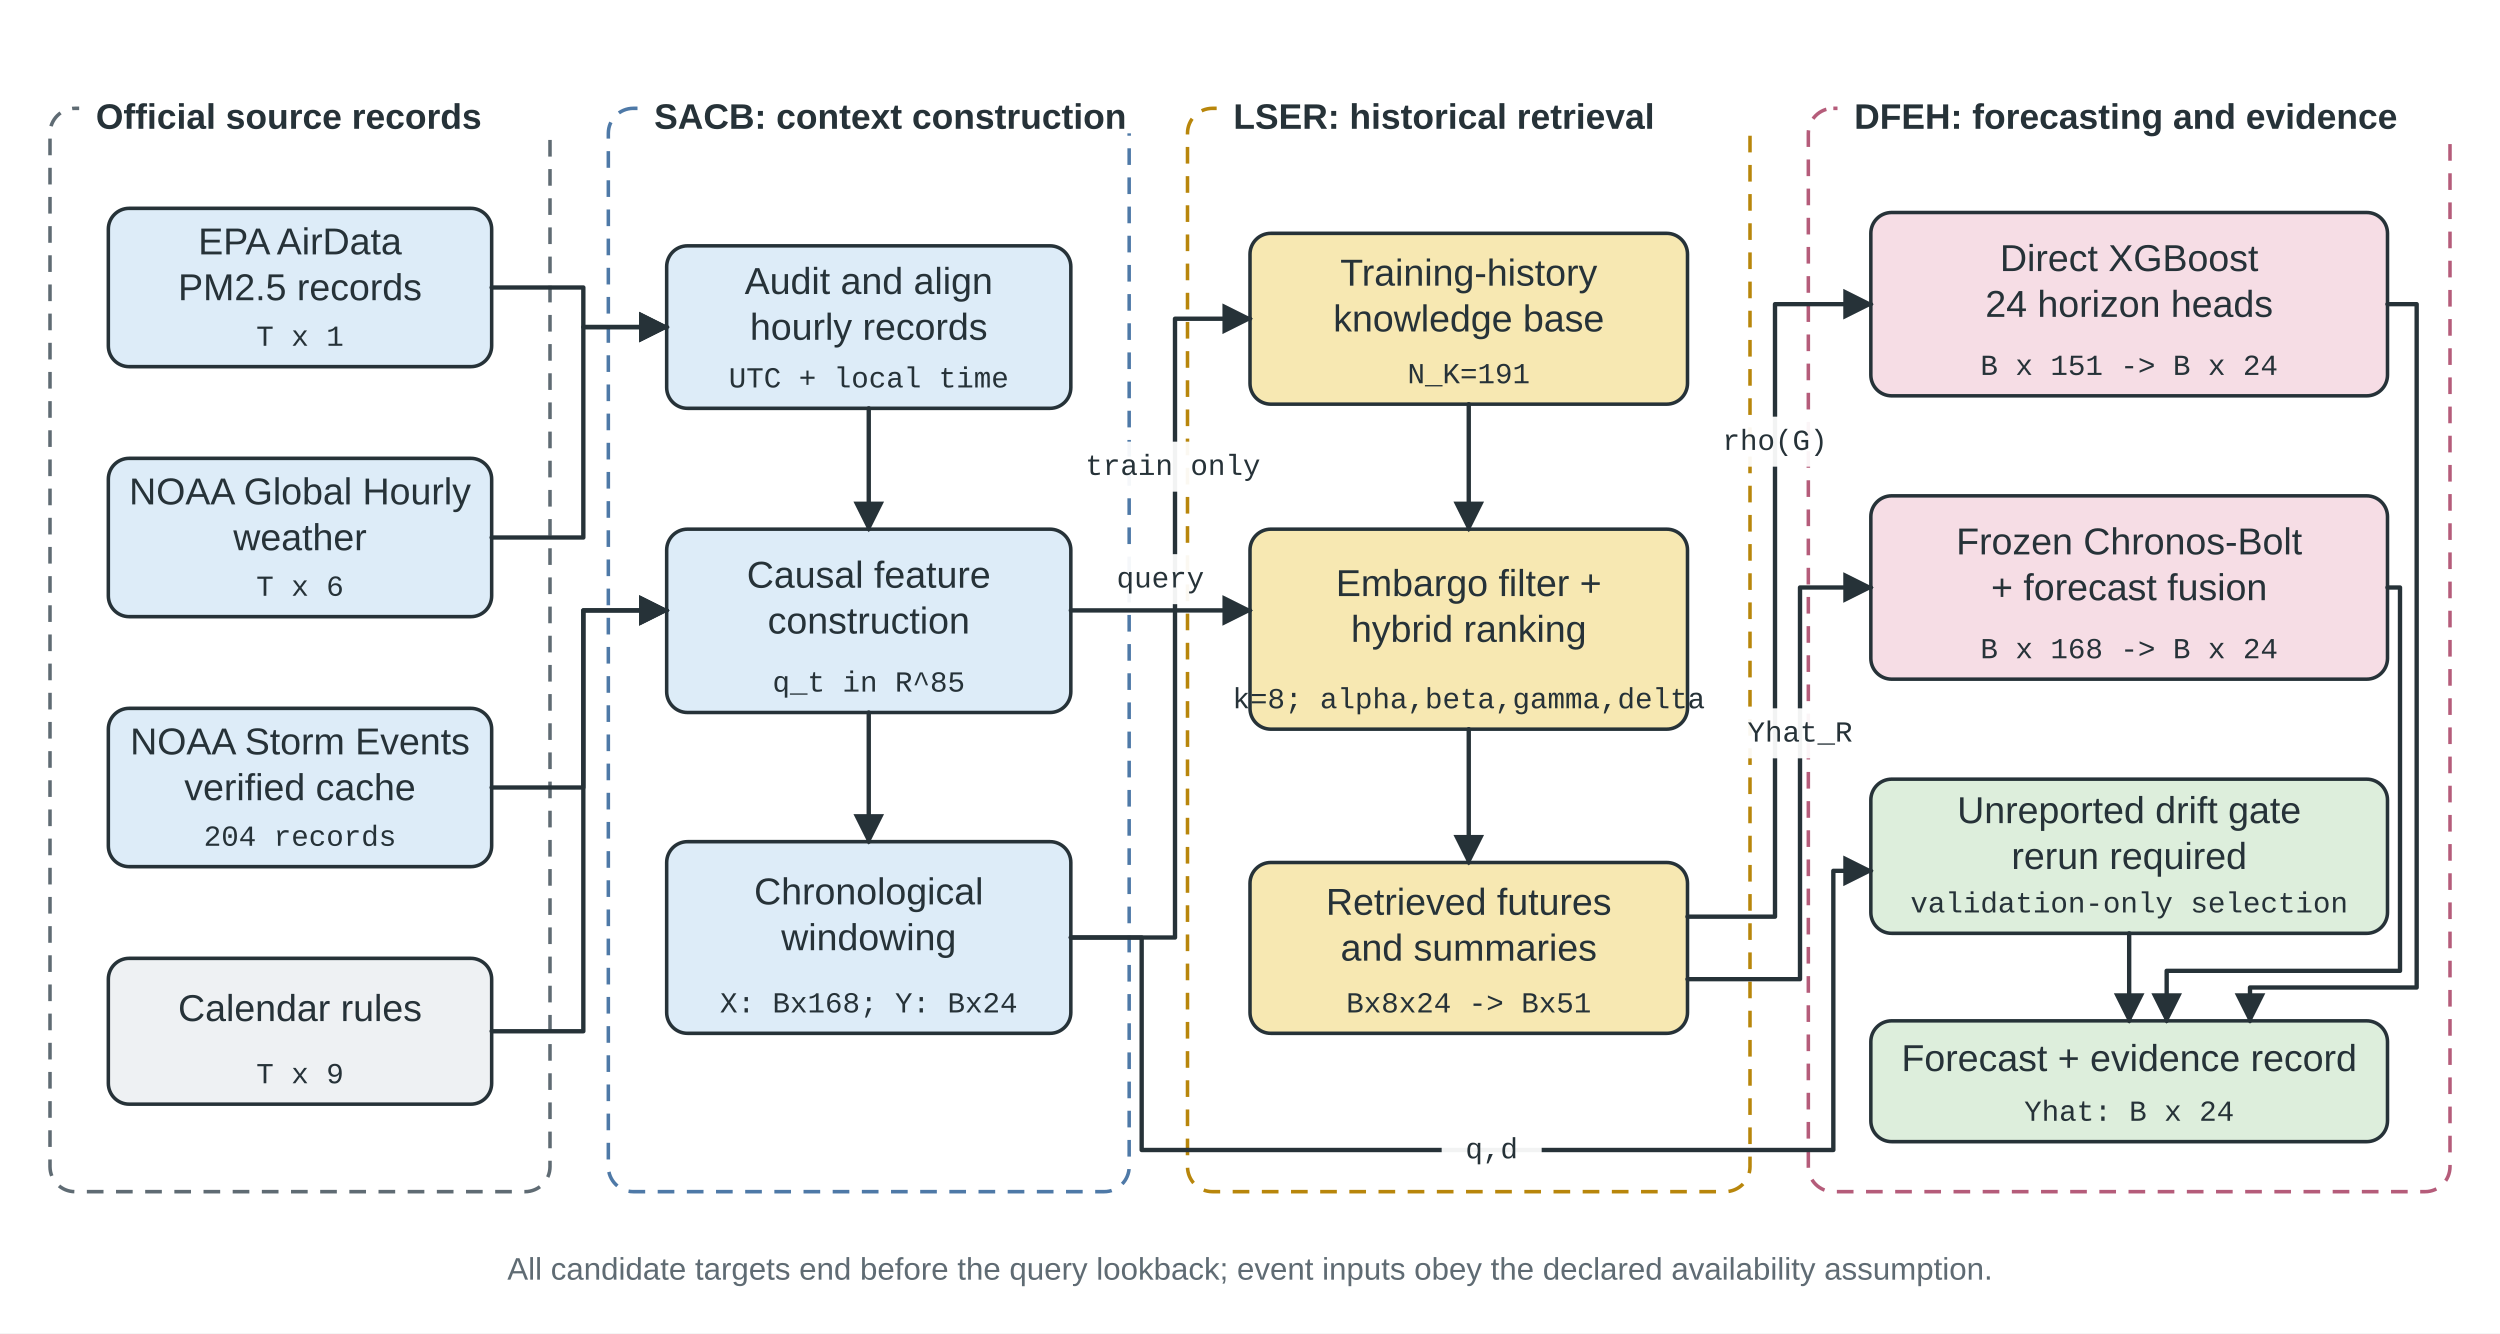
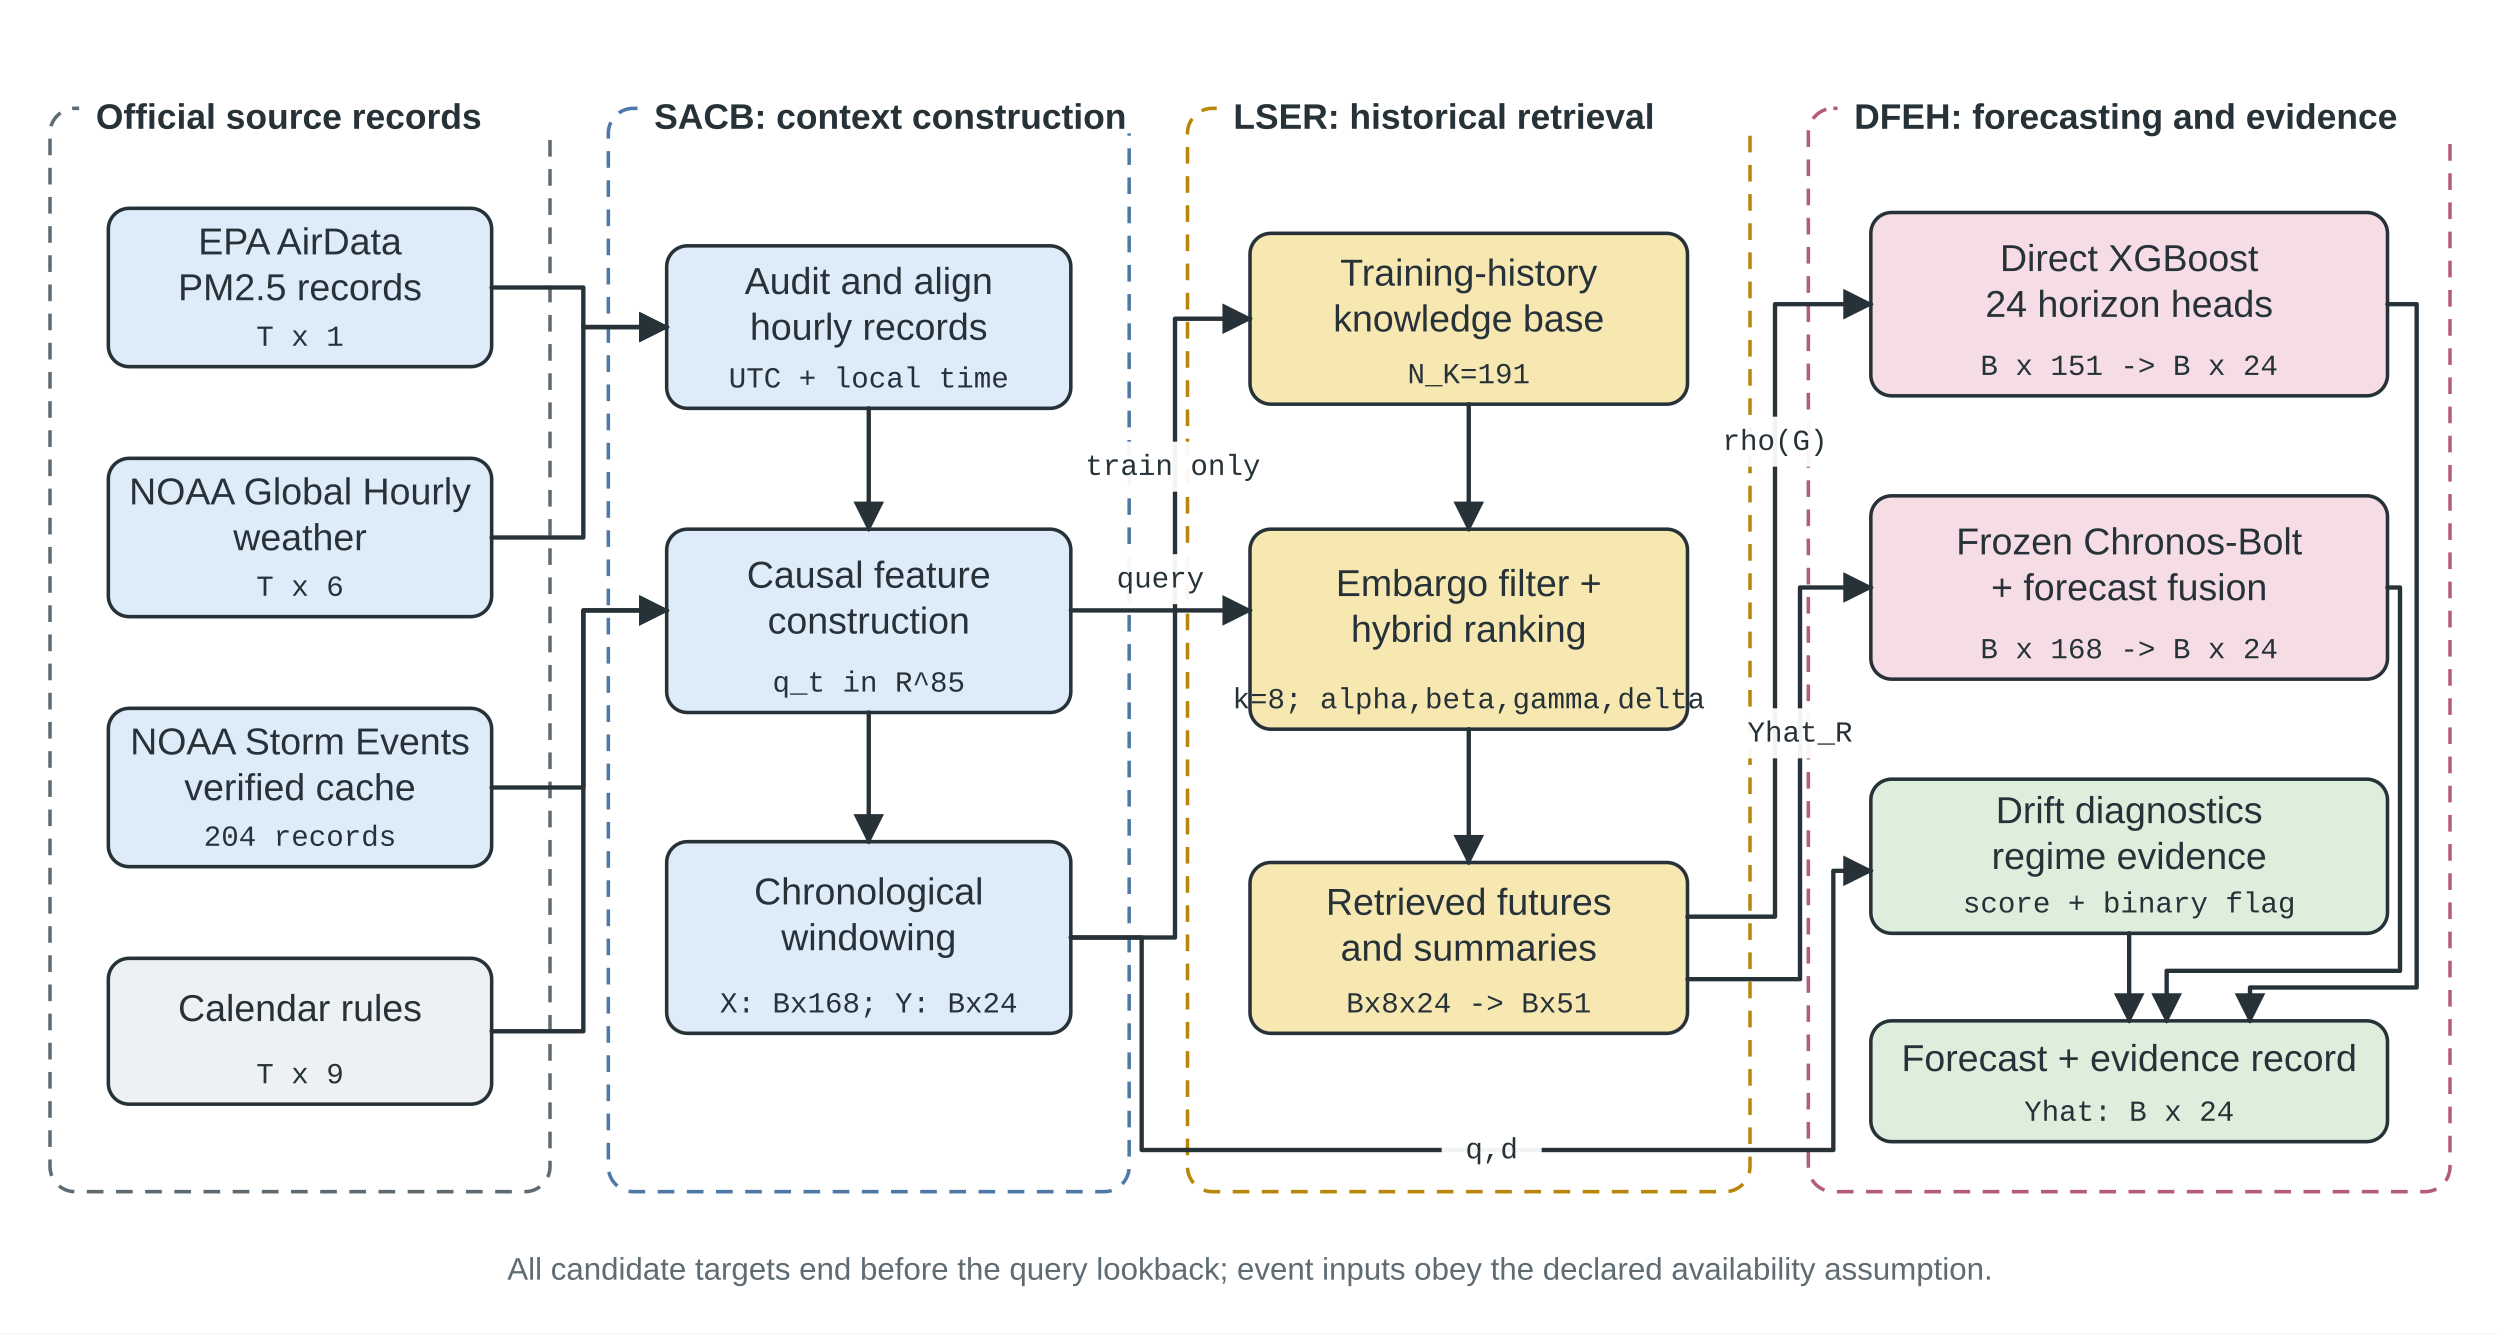
<svg xmlns="http://www.w3.org/2000/svg" width="1200" height="640" viewBox="0 0 1200 640" role="img" aria-label="Event-TimeRAF end-to-end pipeline">
  <defs>
    <marker id="arrow" viewBox="0 0 10 10" refX="9" refY="5" markerWidth="7" markerHeight="7" orient="auto-start-reverse">
      <path d="M 0 0 L 10 5 L 0 10 z" fill="#263238" />
    </marker>
    <style>
.label{font-family:Arial,Helvetica,sans-serif;font-size:18px;fill:#263238}
.small{font-family:Arial,Helvetica,sans-serif;font-size:15px;fill:#5F6B73}
.mono{font-family:Consolas,'Courier New',monospace;font-size:14px;fill:#263238}
.group{font-family:Arial,Helvetica,sans-serif;font-size:17px;font-weight:700;fill:#263238}
.title{font-family:Arial,Helvetica,sans-serif;font-size:21px;font-weight:700;fill:#263238}
</style>
  </defs>
  <rect x="0" y="0" width="1200" height="640" fill="#FFFFFF" />
  <rect x="24" y="52" width="240" height="520" rx="12" fill="none" stroke="#5F6B73" stroke-width="1.7" stroke-dasharray="8 6" />
  <rect x="38" y="40" width="230" height="24" fill="#FFFFFF" />
  <text x="46" y="57" class="group" text-anchor="start" dominant-baseline="middle">Official source records</text>
  <rect x="52" y="100" width="184" height="76" rx="10" fill="#DDECF8" stroke="#263238" stroke-width="1.7" />
  <text x="144.0" y="117.0" class="label" text-anchor="middle" dominant-baseline="middle">EPA AirData</text>
  <text x="144.0" y="139.0" class="label" text-anchor="middle" dominant-baseline="middle">PM2.5 records</text>
  <text x="144.0" y="162" class="mono" text-anchor="middle" dominant-baseline="middle">T x 1</text>
  <rect x="52" y="220" width="184" height="76" rx="10" fill="#DDECF8" stroke="#263238" stroke-width="1.7" />
  <text x="144.0" y="237.0" class="label" text-anchor="middle" dominant-baseline="middle">NOAA Global Hourly</text>
  <text x="144.0" y="259.0" class="label" text-anchor="middle" dominant-baseline="middle">weather</text>
  <text x="144.0" y="282" class="mono" text-anchor="middle" dominant-baseline="middle">T x 6</text>
  <rect x="52" y="340" width="184" height="76" rx="10" fill="#DDECF8" stroke="#263238" stroke-width="1.7" />
  <text x="144.0" y="357.0" class="label" text-anchor="middle" dominant-baseline="middle">NOAA Storm Events</text>
  <text x="144.0" y="379.0" class="label" text-anchor="middle" dominant-baseline="middle">verified cache</text>
  <text x="144.0" y="402" class="mono" text-anchor="middle" dominant-baseline="middle">204 records</text>
  <rect x="52" y="460" width="184" height="70" rx="10" fill="#EEF1F3" stroke="#263238" stroke-width="1.7" />
  <text x="144.0" y="485.0" class="label" text-anchor="middle" dominant-baseline="middle">Calendar rules</text>
  <text x="144.0" y="516" class="mono" text-anchor="middle" dominant-baseline="middle">T x 9</text>
  <rect x="292" y="52" width="250" height="520" rx="12" fill="none" stroke="#4E79A7" stroke-width="1.7" stroke-dasharray="8 6" />
  <rect x="306" y="40" width="260" height="24" fill="#FFFFFF" />
  <text x="314" y="57" class="group" text-anchor="start" dominant-baseline="middle">SACB: context construction</text>
  <rect x="320" y="118" width="194" height="78" rx="10" fill="#DDECF8" stroke="#263238" stroke-width="1.7" />
  <text x="417.0" y="136.0" class="label" text-anchor="middle" dominant-baseline="middle">Audit and align</text>
  <text x="417.0" y="158.0" class="label" text-anchor="middle" dominant-baseline="middle">hourly records</text>
  <text x="417.0" y="182" class="mono" text-anchor="middle" dominant-baseline="middle">UTC + local time</text>
  <rect x="320" y="254" width="194" height="88" rx="10" fill="#DDECF8" stroke="#263238" stroke-width="1.7" />
  <text x="417.0" y="277.0" class="label" text-anchor="middle" dominant-baseline="middle">Causal feature</text>
  <text x="417.0" y="299.0" class="label" text-anchor="middle" dominant-baseline="middle">construction</text>
  <text x="417.0" y="328" class="mono" text-anchor="middle" dominant-baseline="middle">q_t in R^85</text>
  <rect x="320" y="404" width="194" height="92" rx="10" fill="#DDECF8" stroke="#263238" stroke-width="1.7" />
  <text x="417.0" y="429.0" class="label" text-anchor="middle" dominant-baseline="middle">Chronological</text>
  <text x="417.0" y="451.0" class="label" text-anchor="middle" dominant-baseline="middle">windowing</text>
  <text x="417.0" y="482" class="mono" text-anchor="middle" dominant-baseline="middle">X: Bx168; Y: Bx24</text>
  <polyline points="236,138 280,138 280,157 320,157" fill="none" stroke="#263238" stroke-width="2.1" stroke-linejoin="round" stroke-linecap="round" marker-end="url(#arrow)" />
  <polyline points="236,258 280,258 280,157 320,157" fill="none" stroke="#263238" stroke-width="2.1" stroke-linejoin="round" stroke-linecap="round" marker-end="url(#arrow)" />
  <polyline points="236,378 280,378 280,293 320,293" fill="none" stroke="#263238" stroke-width="2.1" stroke-linejoin="round" stroke-linecap="round" marker-end="url(#arrow)" />
  <polyline points="236,495 280,495 280,293 320,293" fill="none" stroke="#263238" stroke-width="2.1" stroke-linejoin="round" stroke-linecap="round" marker-end="url(#arrow)" />
  <polyline points="417,196 417,254" fill="none" stroke="#263238" stroke-width="2.1" stroke-linejoin="round" stroke-linecap="round" marker-end="url(#arrow)" />
  <polyline points="417,342 417,404" fill="none" stroke="#263238" stroke-width="2.1" stroke-linejoin="round" stroke-linecap="round" marker-end="url(#arrow)" />
  <rect x="570" y="52" width="270" height="520" rx="12" fill="none" stroke="#B8860B" stroke-width="1.7" stroke-dasharray="8 6" />
  <rect x="584" y="40" width="260" height="24" fill="#FFFFFF" />
  <text x="592" y="57" class="group" text-anchor="start" dominant-baseline="middle">LSER: historical retrieval</text>
  <rect x="600" y="112" width="210" height="82" rx="10" fill="#F7E8B2" stroke="#263238" stroke-width="1.7" />
  <text x="705.0" y="132.0" class="label" text-anchor="middle" dominant-baseline="middle">Training-history</text>
  <text x="705.0" y="154.0" class="label" text-anchor="middle" dominant-baseline="middle">knowledge base</text>
  <text x="705.0" y="180" class="mono" text-anchor="middle" dominant-baseline="middle">N_K=191</text>
  <rect x="600" y="254" width="210" height="96" rx="10" fill="#F7E8B2" stroke="#263238" stroke-width="1.7" />
  <text x="705.0" y="281.0" class="label" text-anchor="middle" dominant-baseline="middle">Embargo filter +</text>
  <text x="705.0" y="303.0" class="label" text-anchor="middle" dominant-baseline="middle">hybrid ranking</text>
  <text x="705.0" y="336" class="mono" text-anchor="middle" dominant-baseline="middle">k=8; alpha,beta,gamma,delta</text>
  <rect x="600" y="414" width="210" height="82" rx="10" fill="#F7E8B2" stroke="#263238" stroke-width="1.7" />
  <text x="705.0" y="434.0" class="label" text-anchor="middle" dominant-baseline="middle">Retrieved futures</text>
  <text x="705.0" y="456.0" class="label" text-anchor="middle" dominant-baseline="middle">and summaries</text>
  <text x="705.0" y="482" class="mono" text-anchor="middle" dominant-baseline="middle">Bx8x24 -&gt; Bx51</text>
  <polyline points="514,450 564,450 564,153 600,153" fill="none" stroke="#263238" stroke-width="2.1" stroke-linejoin="round" stroke-linecap="round" marker-end="url(#arrow)" />
  <rect x="520.5" y="212" width="85.0" height="24" fill="#FFFFFF" opacity="0.94" />
  <text x="563" y="224" class="mono" text-anchor="middle" dominant-baseline="middle">train only</text>
  <polyline points="514,293 600,293" fill="none" stroke="#263238" stroke-width="2.1" stroke-linejoin="round" stroke-linecap="round" marker-end="url(#arrow)" />
  <rect x="533.0" y="266" width="48" height="24" fill="#FFFFFF" opacity="0.94" />
  <text x="557" y="278" class="mono" text-anchor="middle" dominant-baseline="middle">query</text>
  <polyline points="705,194 705,254" fill="none" stroke="#263238" stroke-width="2.1" stroke-linejoin="round" stroke-linecap="round" marker-end="url(#arrow)" />
  <polyline points="705,350 705,414" fill="none" stroke="#263238" stroke-width="2.1" stroke-linejoin="round" stroke-linecap="round" marker-end="url(#arrow)" />
  <rect x="868" y="52" width="308" height="520" rx="12" fill="none" stroke="#B55C7A" stroke-width="1.7" stroke-dasharray="8 6" />
  <rect x="882" y="40" width="300" height="24" fill="#FFFFFF" />
  <text x="890" y="57" class="group" text-anchor="start" dominant-baseline="middle">DFEH: forecasting and evidence</text>
  <rect x="898" y="102" width="248" height="88" rx="10" fill="#F6DDE5" stroke="#263238" stroke-width="1.7" />
  <text x="1022.0" y="125.0" class="label" text-anchor="middle" dominant-baseline="middle">Direct XGBoost</text>
  <text x="1022.0" y="147.0" class="label" text-anchor="middle" dominant-baseline="middle">24 horizon heads</text>
  <text x="1022.0" y="176" class="mono" text-anchor="middle" dominant-baseline="middle">B x 151 -&gt; B x 24</text>
  <rect x="898" y="238" width="248" height="88" rx="10" fill="#F6DDE5" stroke="#263238" stroke-width="1.7" />
  <text x="1022.0" y="261.0" class="label" text-anchor="middle" dominant-baseline="middle">Frozen Chronos-Bolt</text>
  <text x="1022.0" y="283.0" class="label" text-anchor="middle" dominant-baseline="middle">+ forecast fusion</text>
  <text x="1022.0" y="312" class="mono" text-anchor="middle" dominant-baseline="middle">B x 168 -&gt; B x 24</text>
  <rect x="898" y="374" width="248" height="74" rx="10" fill="#DDEEDC" stroke="#263238" stroke-width="1.7" />
-   <text x="1022.0" y="390.0" class="label" text-anchor="middle" dominant-baseline="middle">Unreported drift gate</text>
-   <text x="1022.0" y="412.0" class="label" text-anchor="middle" dominant-baseline="middle">rerun required</text>
-   <text x="1022.0" y="434" class="mono" text-anchor="middle" dominant-baseline="middle">validation-only selection</text>
+   <text x="1022.0" y="390.0" class="label" text-anchor="middle" dominant-baseline="middle">Drift diagnostics</text>
+   <text x="1022.0" y="412.0" class="label" text-anchor="middle" dominant-baseline="middle">regime evidence</text>
+   <text x="1022.0" y="434" class="mono" text-anchor="middle" dominant-baseline="middle">score + binary flag</text>
  <rect x="898" y="490" width="248" height="58" rx="10" fill="#DDEEDC" stroke="#263238" stroke-width="1.7" />
  <text x="1022.0" y="509.0" class="label" text-anchor="middle" dominant-baseline="middle">Forecast + evidence record</text>
  <text x="1022.0" y="534" class="mono" text-anchor="middle" dominant-baseline="middle">Yhat: B x 24</text>
  <polyline points="810,440 852,440 852,146 898,146" fill="none" stroke="#263238" stroke-width="2.1" stroke-linejoin="round" stroke-linecap="round" marker-end="url(#arrow)" />
  <rect x="826.5" y="200" width="51.0" height="24" fill="#FFFFFF" opacity="0.94" />
  <text x="852" y="212" class="mono" text-anchor="middle" dominant-baseline="middle">rho(G)</text>
  <polyline points="810,470 864,470 864,282 898,282" fill="none" stroke="#263238" stroke-width="2.1" stroke-linejoin="round" stroke-linecap="round" marker-end="url(#arrow)" />
  <rect x="838.5" y="340" width="51.0" height="24" fill="#FFFFFF" opacity="0.94" />
  <text x="864" y="352" class="mono" text-anchor="middle" dominant-baseline="middle">Yhat_R</text>
  <polyline points="514,450 548,450 548,552 880,552 880,418 898,418" fill="none" stroke="#263238" stroke-width="2.1" stroke-linejoin="round" stroke-linecap="round" marker-end="url(#arrow)" />
  <rect x="692.0" y="540" width="48" height="24" fill="#FFFFFF" opacity="0.94" />
  <text x="716" y="552" class="mono" text-anchor="middle" dominant-baseline="middle">q,d</text>
  <polyline points="1146,146 1160,146 1160,474 1080,474 1080,490" fill="none" stroke="#263238" stroke-width="2.1" stroke-linejoin="round" stroke-linecap="round" marker-end="url(#arrow)" />
  <polyline points="1146,282 1152,282 1152,466 1040,466 1040,490" fill="none" stroke="#263238" stroke-width="2.1" stroke-linejoin="round" stroke-linecap="round" marker-end="url(#arrow)" />
  <polyline points="1022,448 1022,490" fill="none" stroke="#263238" stroke-width="2.1" stroke-linejoin="round" stroke-linecap="round" marker-end="url(#arrow)" />
  <text x="600" y="610" class="small" text-anchor="middle" dominant-baseline="middle">All candidate targets end before the query lookback; event inputs obey the declared availability assumption.</text>
</svg>
